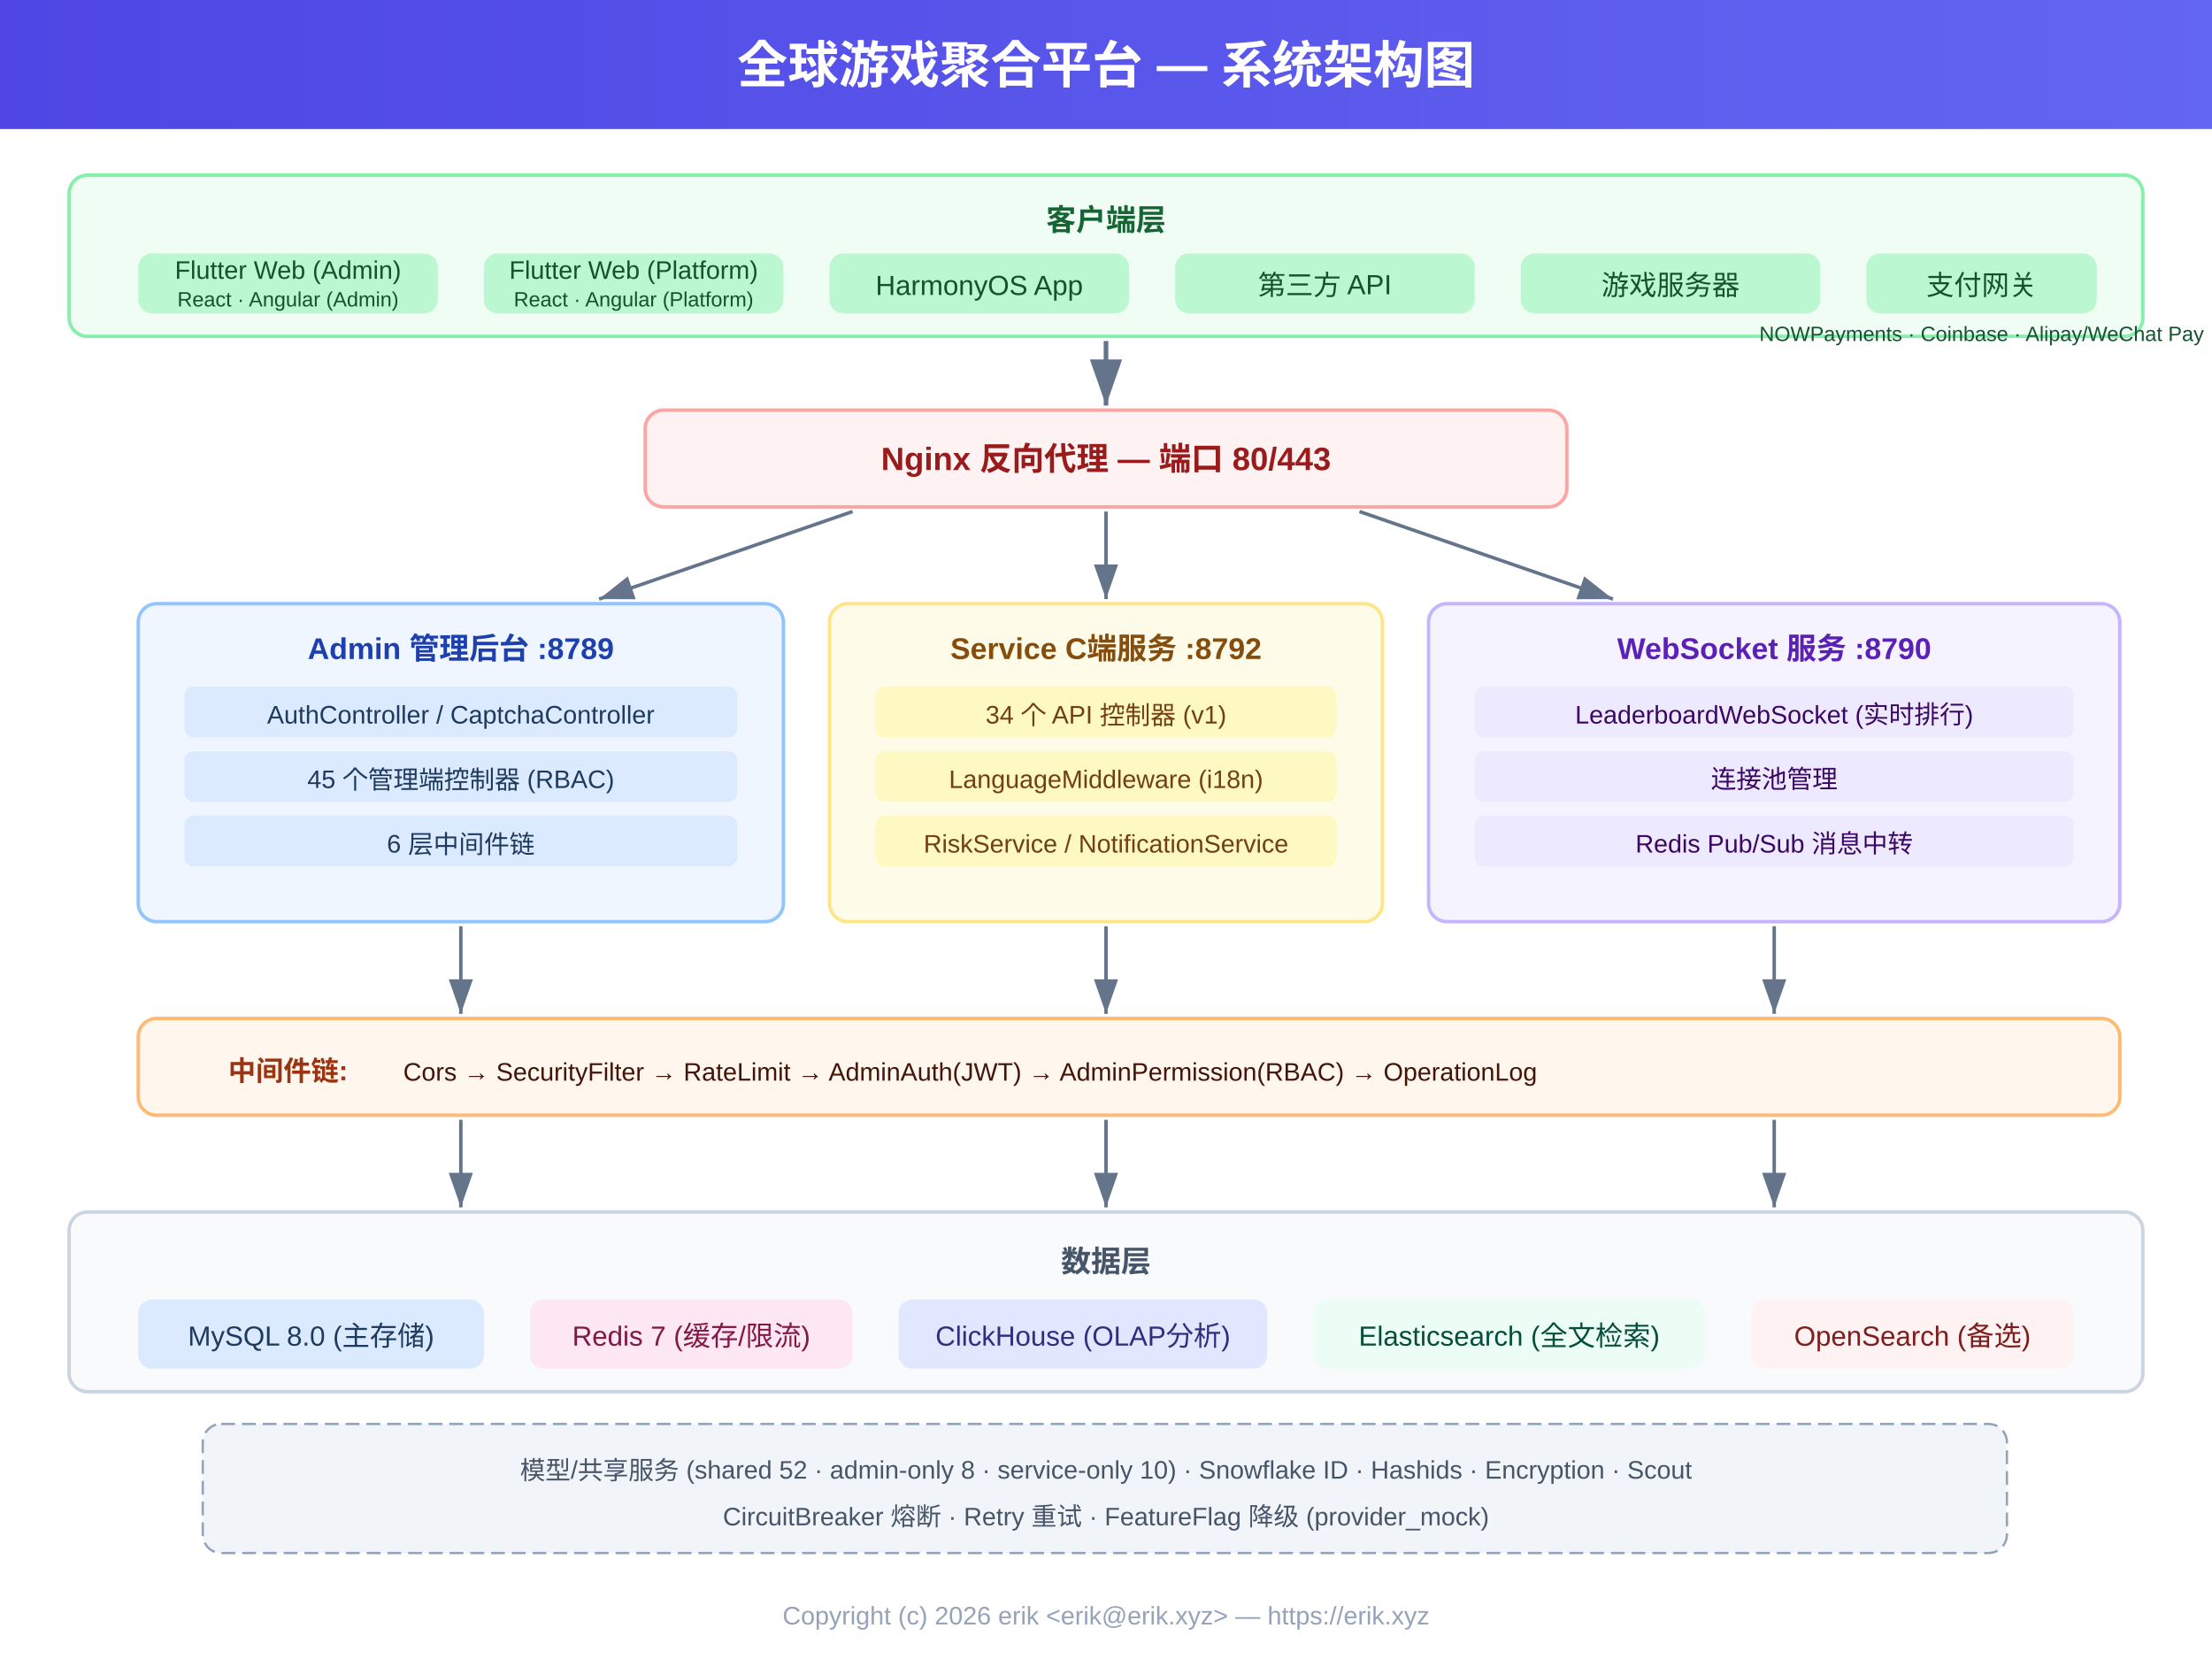
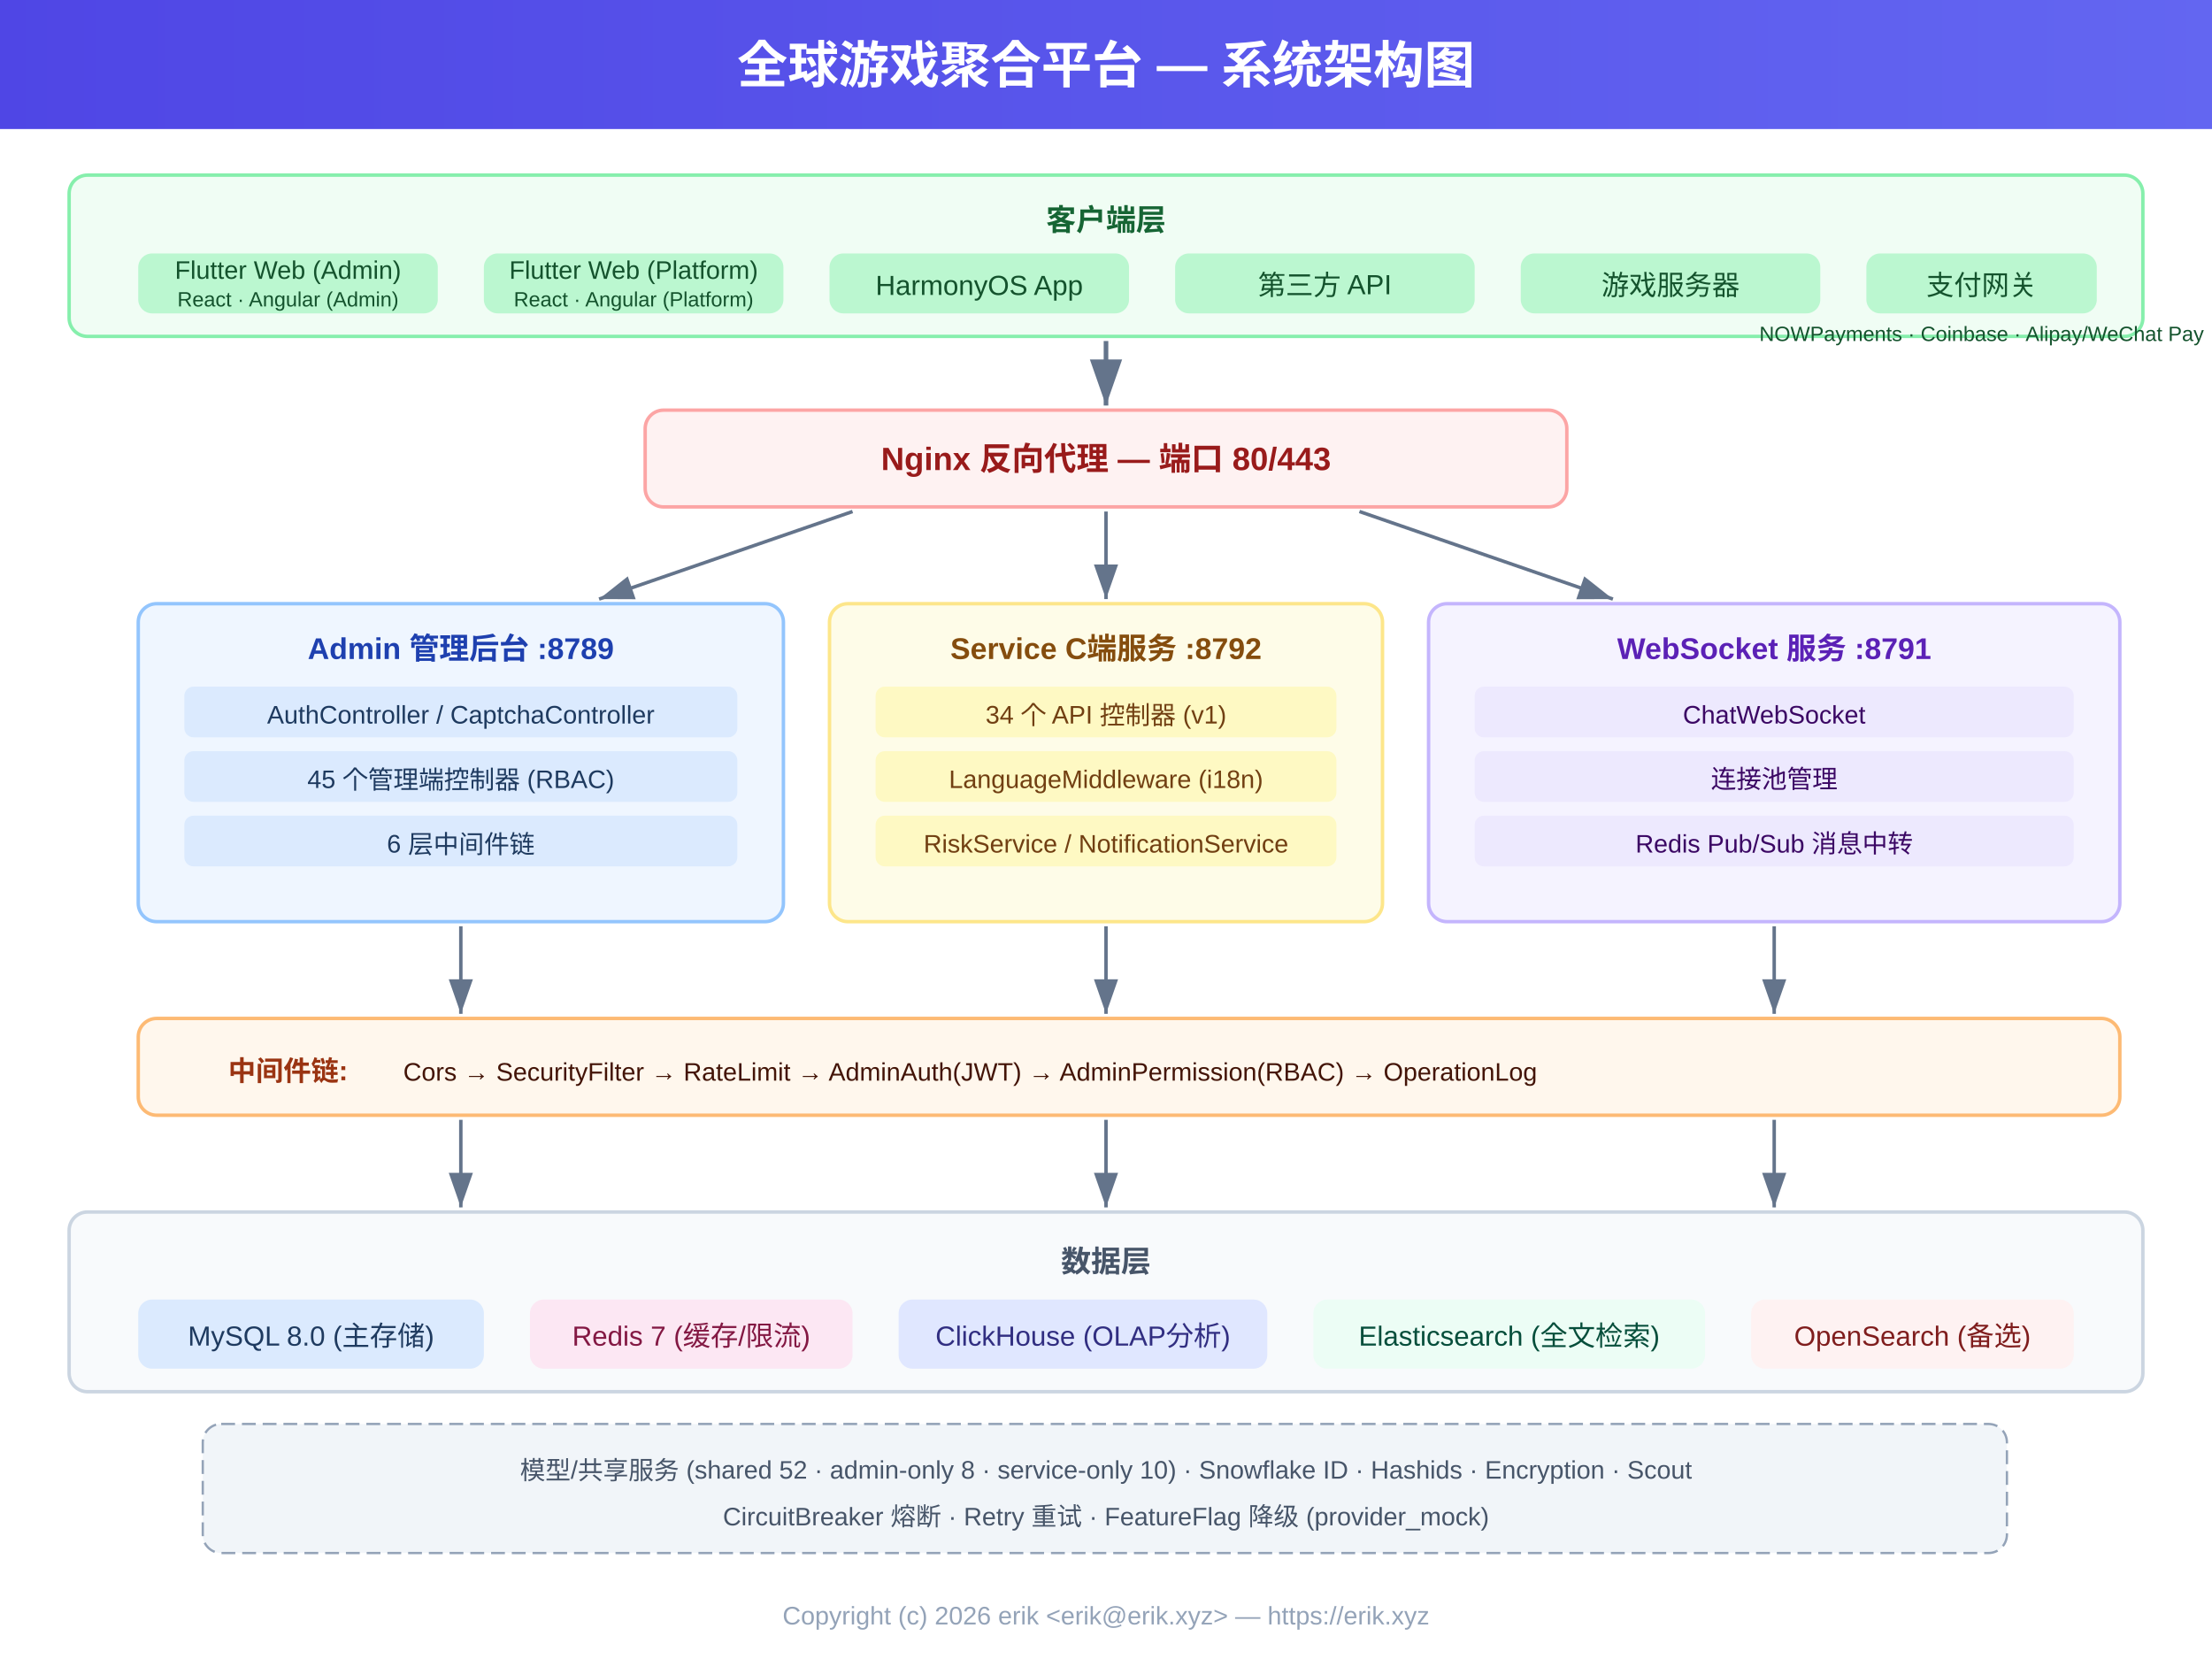
<svg xmlns="http://www.w3.org/2000/svg" viewBox="0 0 960 720" font-family="Arial, 'Noto Sans SC', sans-serif">
  <defs>
    <marker id="arrow" markerWidth="10" markerHeight="7" refX="10" refY="3.5" orient="auto">
      <polygon points="0 0, 10 3.5, 0 7" fill="#64748b" />
    </marker>
    <linearGradient id="hdr" x1="0" y1="0" x2="1" y2="0">
      <stop offset="0%" stop-color="#4f46e5" />
      <stop offset="100%" stop-color="#6366f1" />
    </linearGradient>
  </defs>
  <rect width="960" height="720" fill="#ffffff" />
  <rect x="0" y="0" width="960" height="56" fill="url(#hdr)" />
  <text x="480" y="36" text-anchor="middle" fill="#fff" font-size="22" font-weight="bold">全球游戏聚合平台 — 系统架构图</text>
  <rect x="30" y="76" width="900" height="70" rx="8" fill="#f0fdf4" stroke="#86efac" stroke-width="1.5" />
  <text x="480" y="100" text-anchor="middle" fill="#166534" font-size="13" font-weight="bold">客户端层</text>
  <rect x="60" y="110" width="130" height="26" rx="6" fill="#bbf7d0" />
  <text x="125" y="121" text-anchor="middle" fill="#14532d" font-size="11">Flutter Web (Admin)</text>
  <text x="125" y="133" text-anchor="middle" fill="#14532d" font-size="9">React · Angular (Admin)</text>
  <rect x="210" y="110" width="130" height="26" rx="6" fill="#bbf7d0" />
  <text x="275" y="121" text-anchor="middle" fill="#14532d" font-size="11">Flutter Web (Platform)</text>
  <text x="275" y="133" text-anchor="middle" fill="#14532d" font-size="9">React · Angular (Platform)</text>
  <rect x="360" y="110" width="130" height="26" rx="6" fill="#bbf7d0" />
  <text x="425" y="128" text-anchor="middle" fill="#14532d" font-size="12">HarmonyOS App</text>
  <rect x="510" y="110" width="130" height="26" rx="6" fill="#bbf7d0" />
  <text x="575" y="128" text-anchor="middle" fill="#14532d" font-size="12">第三方 API</text>
  <rect x="660" y="110" width="130" height="26" rx="6" fill="#bbf7d0" />
  <text x="725" y="128" text-anchor="middle" fill="#14532d" font-size="12">游戏服务器</text>
  <rect x="810" y="110" width="100" height="26" rx="6" fill="#bbf7d0" />
  <text x="860" y="128" text-anchor="middle" fill="#14532d" font-size="12">支付网关</text>
  <text x="860" y="148" text-anchor="middle" fill="#14532d" font-size="9">NOWPayments · Coinbase · Alipay/WeChat Pay</text>
  <line x1="480" y1="148" x2="480" y2="176" stroke="#64748b" stroke-width="2" marker-end="url(#arrow)" />
  <rect x="280" y="178" width="400" height="42" rx="8" fill="#fef2f2" stroke="#fca5a5" stroke-width="1.5" />
  <text x="480" y="204" text-anchor="middle" fill="#991b1b" font-size="14" font-weight="bold">Nginx 反向代理 — 端口 80/443</text>
  <line x1="370" y1="222" x2="260" y2="260" stroke="#64748b" stroke-width="1.5" marker-end="url(#arrow)" />
  <line x1="480" y1="222" x2="480" y2="260" stroke="#64748b" stroke-width="1.5" marker-end="url(#arrow)" />
  <line x1="590" y1="222" x2="700" y2="260" stroke="#64748b" stroke-width="1.5" marker-end="url(#arrow)" />
  <rect x="60" y="262" width="280" height="138" rx="8" fill="#eff6ff" stroke="#93c5fd" stroke-width="1.5" />
  <text x="200" y="286" text-anchor="middle" fill="#1e40af" font-size="13" font-weight="bold">Admin 管理后台 :8789</text>
  <rect x="80" y="298" width="240" height="22" rx="4" fill="#dbeafe" />
  <text x="200" y="314" text-anchor="middle" fill="#1e3a5f" font-size="11">AuthController / CaptchaController</text>
  <rect x="80" y="326" width="240" height="22" rx="4" fill="#dbeafe" />
  <text x="200" y="342" text-anchor="middle" fill="#1e3a5f" font-size="11">45 个管理端控制器 (RBAC)</text>
  <rect x="80" y="354" width="240" height="22" rx="4" fill="#dbeafe" />
  <text x="200" y="370" text-anchor="middle" fill="#1e3a5f" font-size="11">6 层中间件链</text>
  <rect x="360" y="262" width="240" height="138" rx="8" fill="#fefce8" stroke="#fde68a" stroke-width="1.5" />
  <text x="480" y="286" text-anchor="middle" fill="#854d0e" font-size="13" font-weight="bold">Service C端服务 :8792</text>
  <rect x="380" y="298" width="200" height="22" rx="4" fill="#fef9c3" />
  <text x="480" y="314" text-anchor="middle" fill="#713f12" font-size="11">34 个 API 控制器 (v1)</text>
  <rect x="380" y="326" width="200" height="22" rx="4" fill="#fef9c3" />
  <text x="480" y="342" text-anchor="middle" fill="#713f12" font-size="11">LanguageMiddleware (i18n)</text>
  <rect x="380" y="354" width="200" height="22" rx="4" fill="#fef9c3" />
  <text x="480" y="370" text-anchor="middle" fill="#713f12" font-size="11">RiskService / NotificationService</text>
  <rect x="620" y="262" width="300" height="138" rx="8" fill="#f5f3ff" stroke="#c4b5fd" stroke-width="1.5" />
-   <text x="770" y="286" text-anchor="middle" fill="#5b21b6" font-size="13" font-weight="bold">WebSocket 服务 :8790</text>
+   <text x="770" y="286" text-anchor="middle" fill="#5b21b6" font-size="13" font-weight="bold">WebSocket 服务 :8791</text>
  <rect x="640" y="298" width="260" height="22" rx="4" fill="#ede9fe" />
-   <text x="770" y="314" text-anchor="middle" fill="#3b0764" font-size="11">LeaderboardWebSocket (实时排行)</text>
+   <text x="770" y="314" text-anchor="middle" fill="#3b0764" font-size="11">ChatWebSocket</text>
  <rect x="640" y="326" width="260" height="22" rx="4" fill="#ede9fe" />
  <text x="770" y="342" text-anchor="middle" fill="#3b0764" font-size="11">连接池管理</text>
  <rect x="640" y="354" width="260" height="22" rx="4" fill="#ede9fe" />
  <text x="770" y="370" text-anchor="middle" fill="#3b0764" font-size="11">Redis Pub/Sub 消息中转</text>
  <line x1="200" y1="402" x2="200" y2="440" stroke="#64748b" stroke-width="1.5" marker-end="url(#arrow)" />
  <line x1="480" y1="402" x2="480" y2="440" stroke="#64748b" stroke-width="1.5" marker-end="url(#arrow)" />
  <line x1="770" y1="402" x2="770" y2="440" stroke="#64748b" stroke-width="1.5" marker-end="url(#arrow)" />
  <rect x="60" y="442" width="860" height="42" rx="8" fill="#fff7ed" stroke="#fdba74" stroke-width="1.5" />
  <text x="99" y="469" fill="#9a3412" font-size="12" font-weight="bold">中间件链:</text>
  <text x="175" y="469" fill="#431407" font-size="11">Cors → SecurityFilter → RateLimit → AdminAuth(JWT) → AdminPermission(RBAC) → OperationLog</text>
  <line x1="200" y1="486" x2="200" y2="524" stroke="#64748b" stroke-width="1.5" marker-end="url(#arrow)" />
  <line x1="480" y1="486" x2="480" y2="524" stroke="#64748b" stroke-width="1.5" marker-end="url(#arrow)" />
  <line x1="770" y1="486" x2="770" y2="524" stroke="#64748b" stroke-width="1.5" marker-end="url(#arrow)" />
  <rect x="30" y="526" width="900" height="78" rx="8" fill="#f8fafc" stroke="#cbd5e1" stroke-width="1.5" />
  <text x="480" y="552" text-anchor="middle" fill="#475569" font-size="13" font-weight="bold">数据层</text>
  <rect x="60" y="564" width="150" height="30" rx="6" fill="#dbeafe" />
  <text x="135" y="584" text-anchor="middle" fill="#1e3a5f" font-size="12">MySQL 8.0 (主存储)</text>
  <rect x="230" y="564" width="140" height="30" rx="6" fill="#fce7f3" />
  <text x="300" y="584" text-anchor="middle" fill="#831843" font-size="12">Redis 7 (缓存/限流)</text>
  <rect x="390" y="564" width="160" height="30" rx="6" fill="#e0e7ff" />
  <text x="470" y="584" text-anchor="middle" fill="#312e81" font-size="12">ClickHouse (OLAP分析)</text>
  <rect x="570" y="564" width="170" height="30" rx="6" fill="#ecfdf5" />
  <text x="655" y="584" text-anchor="middle" fill="#064e3b" font-size="12">Elasticsearch (全文检索)</text>
  <rect x="760" y="564" width="140" height="30" rx="6" fill="#fef2f2" />
  <text x="830" y="584" text-anchor="middle" fill="#7f1d1d" font-size="12">OpenSearch (备选)</text>
  <rect x="88" y="618" width="783" height="56" rx="8" fill="#f1f5f9" stroke="#94a3b8" stroke-width="1" stroke-dasharray="6,3" />
  <text x="480" y="642" text-anchor="middle" fill="#475569" font-size="11">模型/共享服务 (shared 52 · admin-only 8 · service-only 10) · Snowflake ID · Hashids · Encryption · Scout</text>
  <text x="480" y="662" text-anchor="middle" fill="#475569" font-size="11">CircuitBreaker 熔断 · Retry 重试 · FeatureFlag 降级 (provider_mock)</text>
  <text x="480" y="705" text-anchor="middle" fill="#94a3b8" font-size="11">Copyright (c) 2026 erik &lt;erik@erik.xyz&gt; — https://erik.xyz</text>
</svg>
